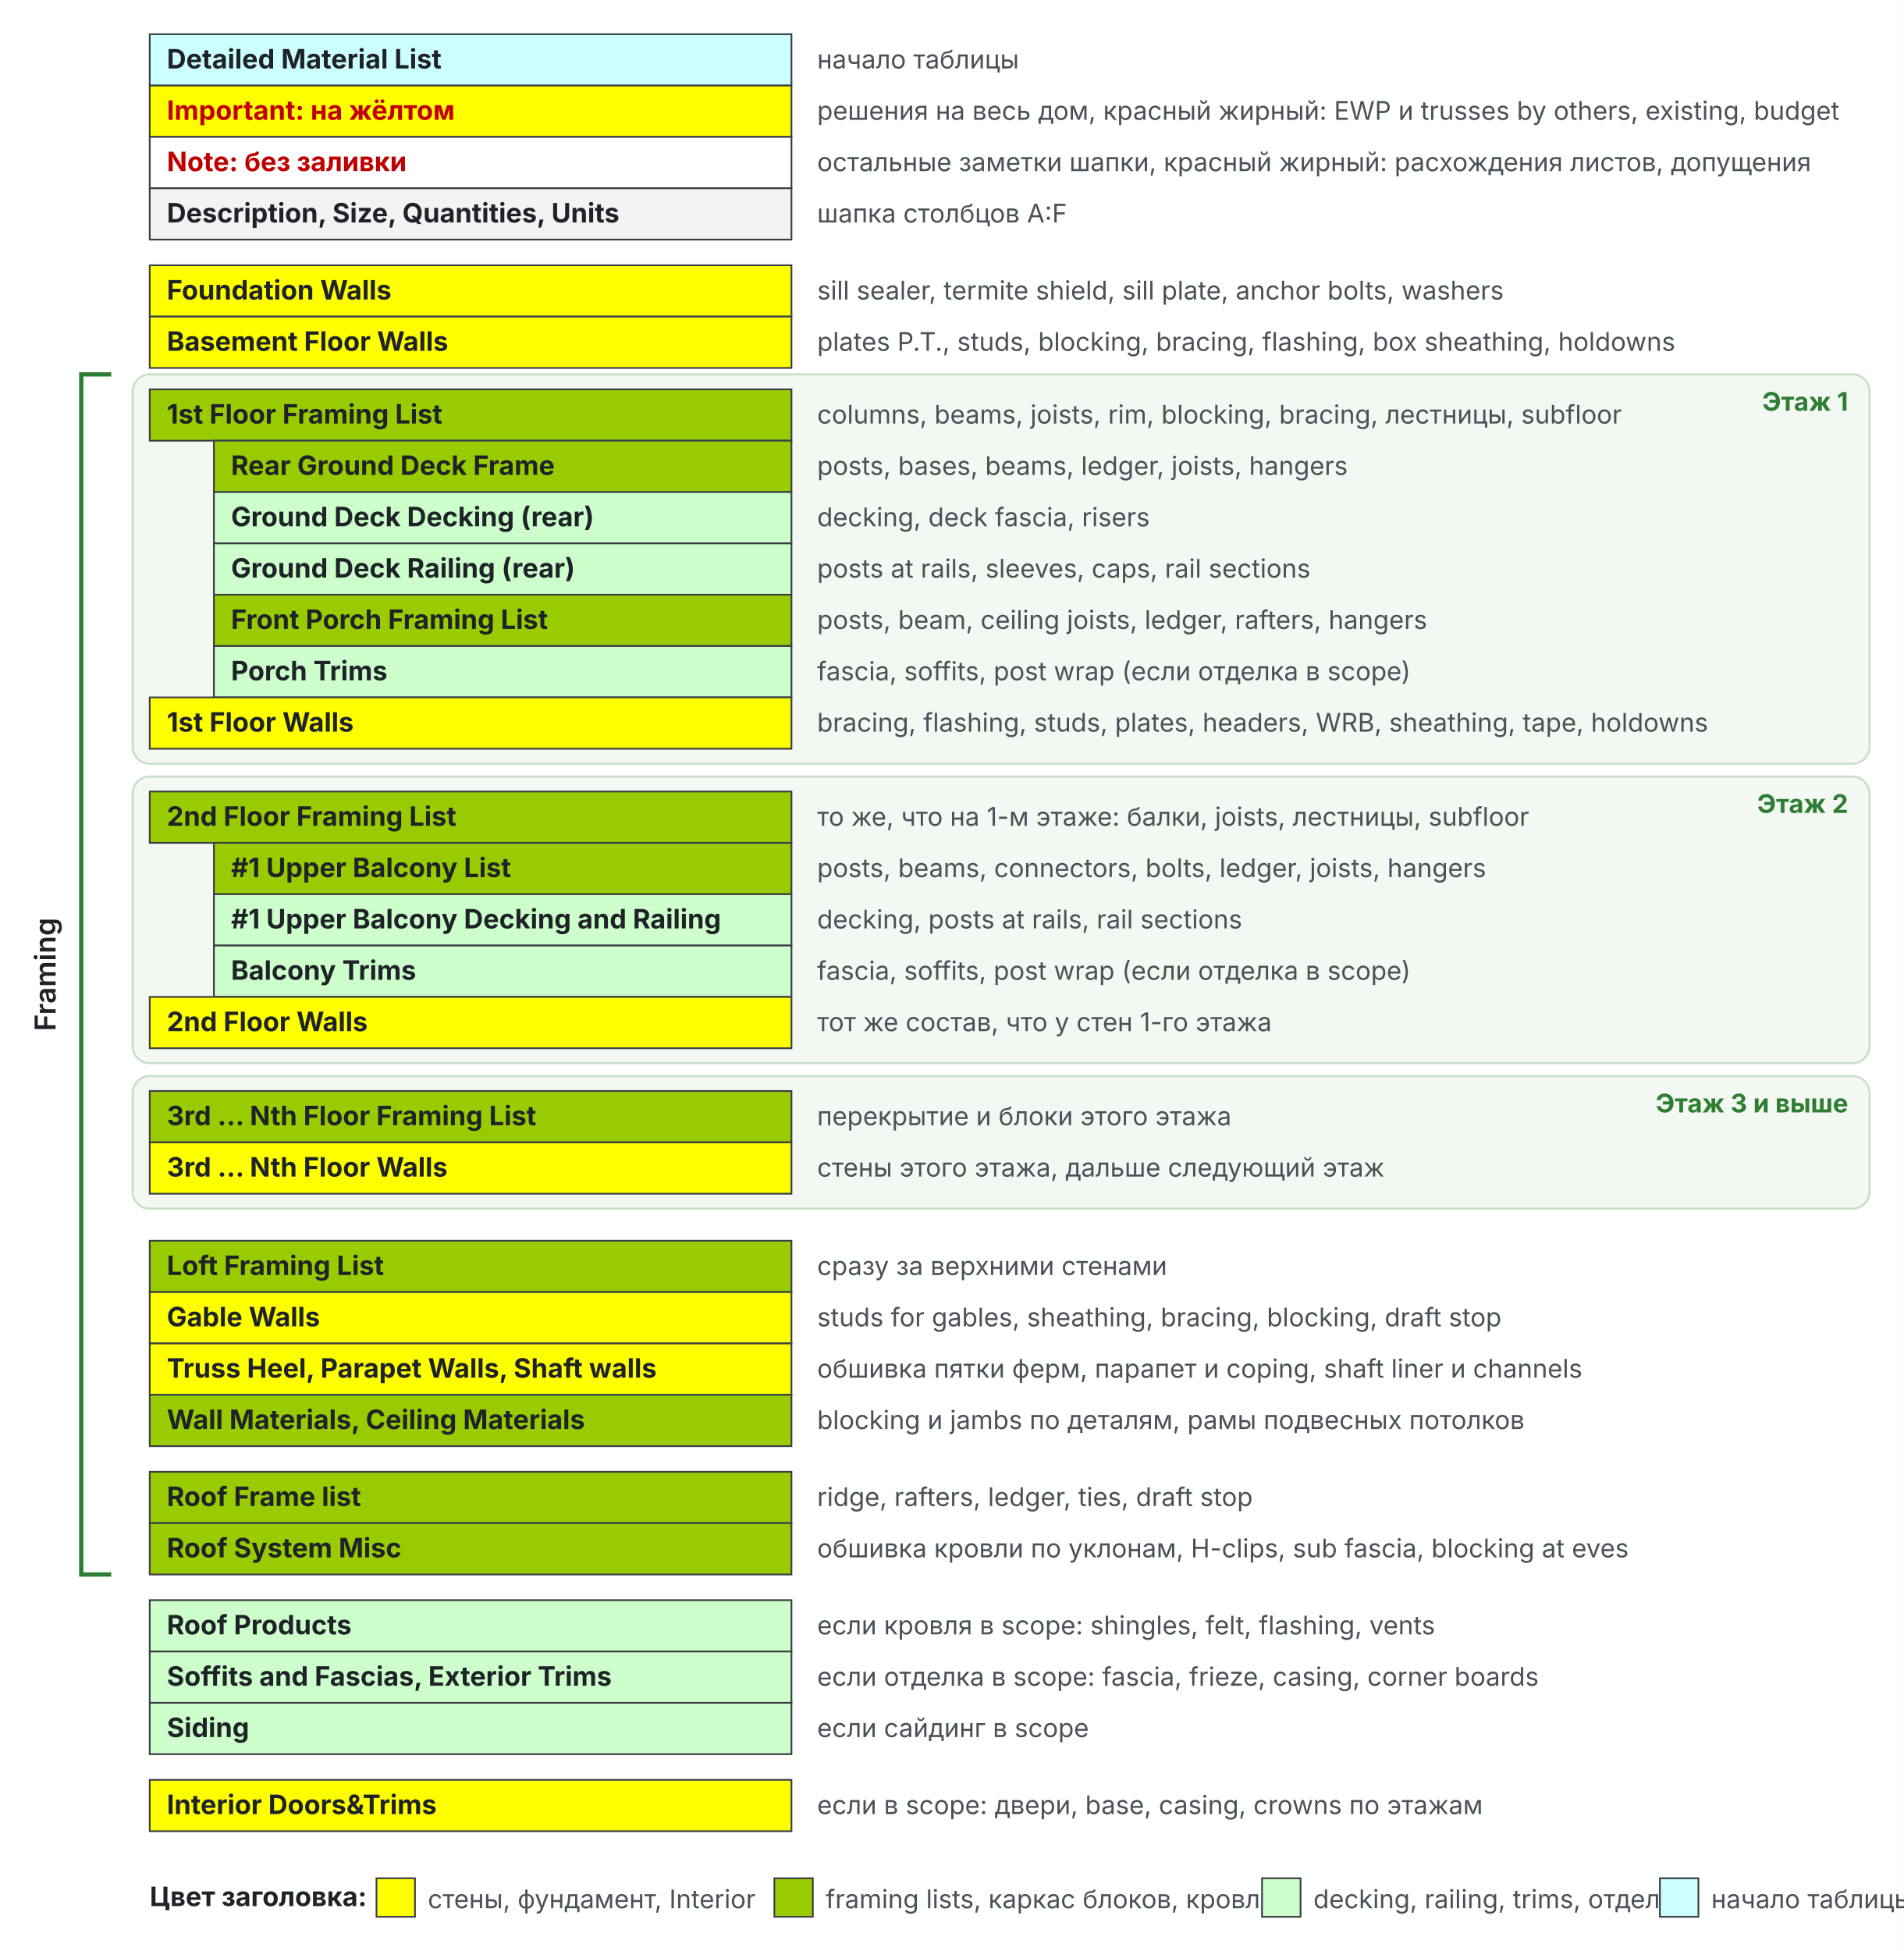
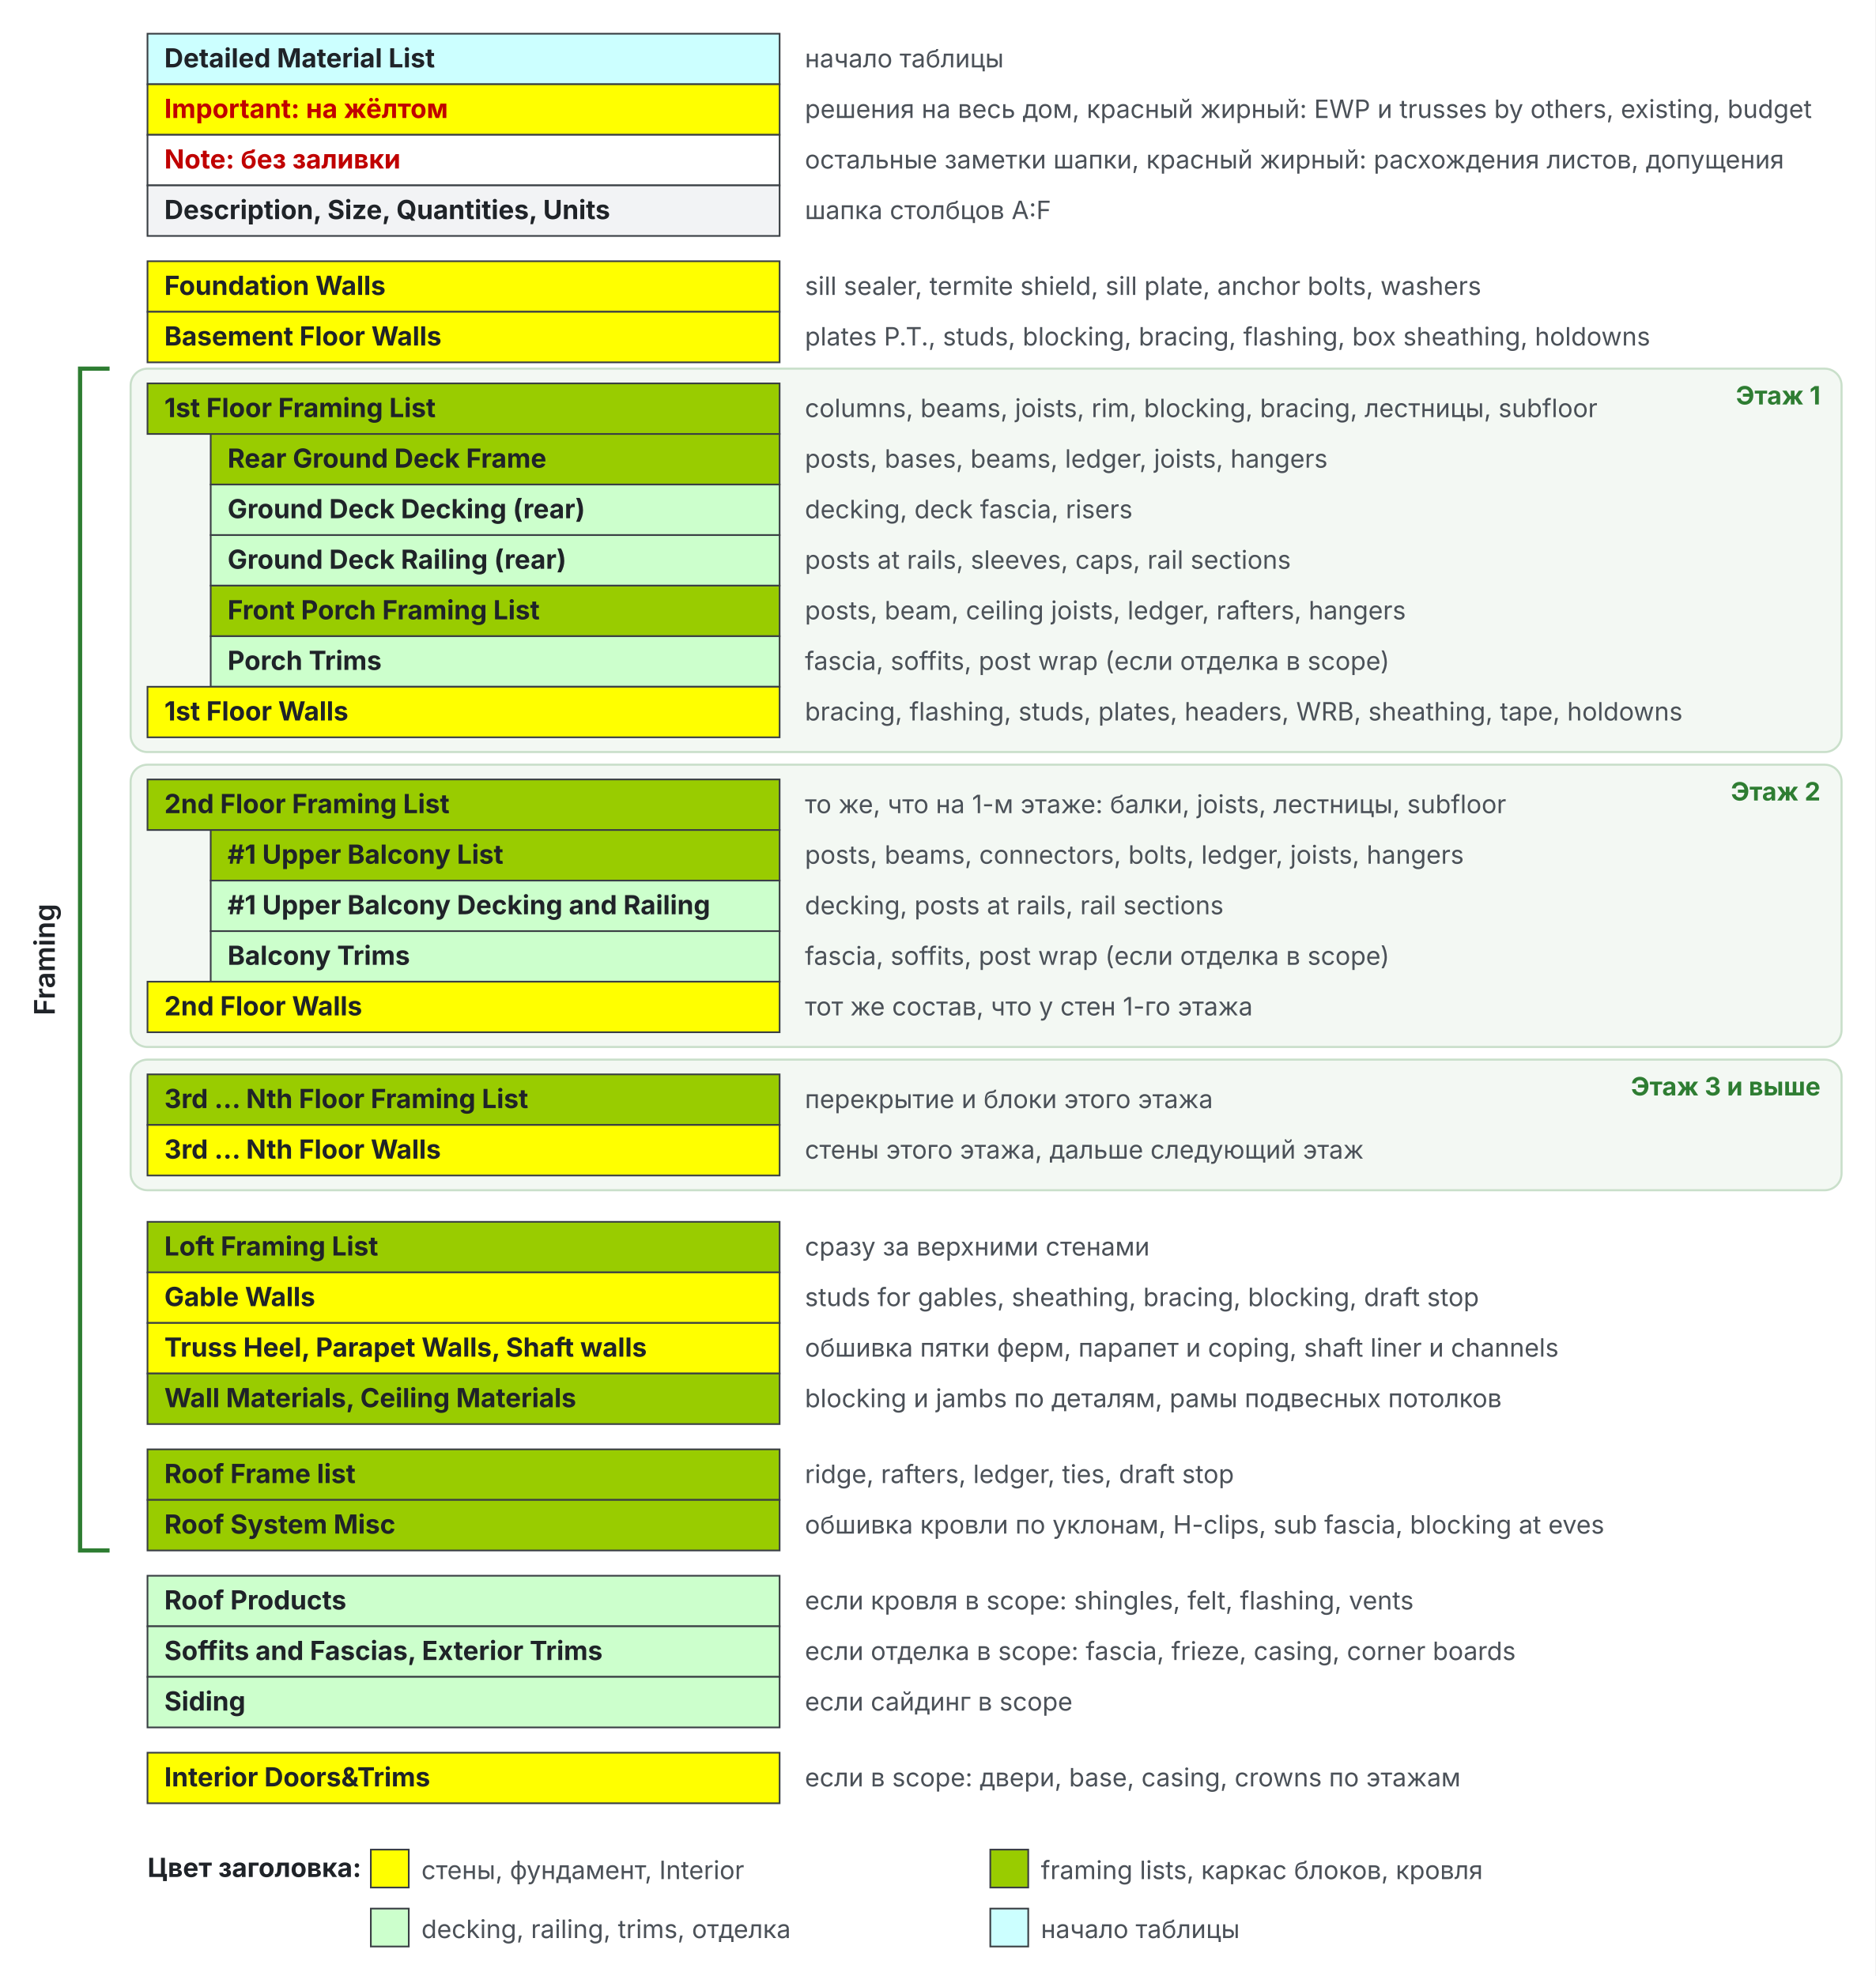
- <svg xmlns="http://www.w3.org/2000/svg" width="890" height="912" viewBox="0 0 890 912" role="img" aria-labelledby="t d">
+ <svg xmlns="http://www.w3.org/2000/svg" width="890" height="938" viewBox="0 0 890 938" role="img" aria-labelledby="t d">
  <style>text{font-family:Inter,"Segoe UI",Arial,sans-serif;fill:#1f2328}.cb{font-size:12.5px;font-weight:700}.cbr{font-size:12.5px;font-weight:700;fill:#c00000}.d{font-size:12px;fill:#4b5158}.tag{font-size:12px;font-weight:700;fill:#2e7d32}.bt{font-size:13.5px;font-weight:600}</style>
-   <rect width="890" height="912" fill="#ffffff" />
+   <rect width="890" height="938" fill="#ffffff" />
  <rect x="62" y="175" width="812" height="182" rx="8" fill="#f3f8f3" stroke="#c9dfca" stroke-width="1" />
  <text class="tag" x="864" y="192" text-anchor="end">Этаж 1</text>
  <rect x="62" y="363" width="812" height="134" rx="8" fill="#f3f8f3" stroke="#c9dfca" stroke-width="1" />
  <text class="tag" x="864" y="380" text-anchor="end">Этаж 2</text>
  <rect x="62" y="503" width="812" height="62" rx="8" fill="#f3f8f3" stroke="#c9dfca" stroke-width="1" />
  <text class="tag" x="864" y="520" text-anchor="end">Этаж 3 и выше</text>
  <rect x="70" y="16" width="300" height="24" fill="#CCFFFF" stroke="#3a3f44" stroke-width="0.8" />
  <text class="cb" x="78" y="32">Detailed Material List</text>
  <text class="d" x="382" y="32">начало таблицы</text>
  <rect x="70" y="40" width="300" height="24" fill="#FFFF00" stroke="#3a3f44" stroke-width="0.8" />
  <text class="cbr" x="78" y="56">Important: на жёлтом</text>
  <text class="d" x="382" y="56">решения на весь дом, красный жирный: EWP и trusses by others, existing, budget</text>
  <rect x="70" y="64" width="300" height="24" fill="#ffffff" stroke="#3a3f44" stroke-width="0.8" />
  <text class="cbr" x="78" y="80">Note: без заливки</text>
  <text class="d" x="382" y="80">остальные заметки шапки, красный жирный: расхождения листов, допущения</text>
  <rect x="70" y="88" width="300" height="24" fill="#f2f3f5" stroke="#3a3f44" stroke-width="0.8" />
  <text class="cb" x="78" y="104">Description, Size, Quantities, Units</text>
  <text class="d" x="382" y="104">шапка столбцов A:F</text>
  <rect x="70" y="124" width="300" height="24" fill="#FFFF00" stroke="#3a3f44" stroke-width="0.8" />
  <text class="cb" x="78" y="140">Foundation Walls</text>
  <text class="d" x="382" y="140">sill sealer, termite shield, sill plate, anchor bolts, washers</text>
  <rect x="70" y="148" width="300" height="24" fill="#FFFF00" stroke="#3a3f44" stroke-width="0.8" />
  <text class="cb" x="78" y="164">Basement Floor Walls</text>
  <text class="d" x="382" y="164">plates P.T., studs, blocking, bracing, flashing, box sheathing, holdowns</text>
  <rect x="70" y="182" width="300" height="24" fill="#99CC00" stroke="#3a3f44" stroke-width="0.8" />
  <text class="cb" x="78" y="198">1st Floor Framing List</text>
  <text class="d" x="382" y="198">columns, beams, joists, rim, blocking, bracing, лестницы, subfloor</text>
  <rect x="100" y="206" width="270" height="24" fill="#99CC00" stroke="#3a3f44" stroke-width="0.8" />
  <text class="cb" x="108" y="222">Rear Ground Deck Frame</text>
  <text class="d" x="382" y="222">posts, bases, beams, ledger, joists, hangers</text>
  <rect x="100" y="230" width="270" height="24" fill="#CCFFCC" stroke="#3a3f44" stroke-width="0.8" />
  <text class="cb" x="108" y="246">Ground Deck Decking (rear)</text>
  <text class="d" x="382" y="246">decking, deck fascia, risers</text>
  <rect x="100" y="254" width="270" height="24" fill="#CCFFCC" stroke="#3a3f44" stroke-width="0.8" />
  <text class="cb" x="108" y="270">Ground Deck Railing (rear)</text>
  <text class="d" x="382" y="270">posts at rails, sleeves, caps, rail sections</text>
  <rect x="100" y="278" width="270" height="24" fill="#99CC00" stroke="#3a3f44" stroke-width="0.8" />
  <text class="cb" x="108" y="294">Front Porch Framing List</text>
  <text class="d" x="382" y="294">posts, beam, ceiling joists, ledger, rafters, hangers</text>
  <rect x="100" y="302" width="270" height="24" fill="#CCFFCC" stroke="#3a3f44" stroke-width="0.8" />
  <text class="cb" x="108" y="318">Porch Trims</text>
  <text class="d" x="382" y="318">fascia, soffits, post wrap (если отделка в scope)</text>
  <rect x="70" y="326" width="300" height="24" fill="#FFFF00" stroke="#3a3f44" stroke-width="0.8" />
  <text class="cb" x="78" y="342">1st Floor Walls</text>
  <text class="d" x="382" y="342">bracing, flashing, studs, plates, headers, WRB, sheathing, tape, holdowns</text>
  <rect x="70" y="370" width="300" height="24" fill="#99CC00" stroke="#3a3f44" stroke-width="0.8" />
  <text class="cb" x="78" y="386">2nd Floor Framing List</text>
  <text class="d" x="382" y="386">то же, что на 1-м этаже: балки, joists, лестницы, subfloor</text>
  <rect x="100" y="394" width="270" height="24" fill="#99CC00" stroke="#3a3f44" stroke-width="0.8" />
  <text class="cb" x="108" y="410">#1 Upper Balcony List</text>
  <text class="d" x="382" y="410">posts, beams, connectors, bolts, ledger, joists, hangers</text>
  <rect x="100" y="418" width="270" height="24" fill="#CCFFCC" stroke="#3a3f44" stroke-width="0.8" />
  <text class="cb" x="108" y="434">#1 Upper Balcony Decking and Railing</text>
  <text class="d" x="382" y="434">decking, posts at rails, rail sections</text>
  <rect x="100" y="442" width="270" height="24" fill="#CCFFCC" stroke="#3a3f44" stroke-width="0.8" />
  <text class="cb" x="108" y="458">Balcony Trims</text>
  <text class="d" x="382" y="458">fascia, soffits, post wrap (если отделка в scope)</text>
  <rect x="70" y="466" width="300" height="24" fill="#FFFF00" stroke="#3a3f44" stroke-width="0.8" />
  <text class="cb" x="78" y="482">2nd Floor Walls</text>
  <text class="d" x="382" y="482">тот же состав, что у стен 1-го этажа</text>
  <rect x="70" y="510" width="300" height="24" fill="#99CC00" stroke="#3a3f44" stroke-width="0.8" />
  <text class="cb" x="78" y="526">3rd ... Nth Floor Framing List</text>
  <text class="d" x="382" y="526">перекрытие и блоки этого этажа</text>
  <rect x="70" y="534" width="300" height="24" fill="#FFFF00" stroke="#3a3f44" stroke-width="0.8" />
  <text class="cb" x="78" y="550">3rd ... Nth Floor Walls</text>
  <text class="d" x="382" y="550">стены этого этажа, дальше следующий этаж</text>
  <rect x="70" y="580" width="300" height="24" fill="#99CC00" stroke="#3a3f44" stroke-width="0.8" />
  <text class="cb" x="78" y="596">Loft Framing List</text>
  <text class="d" x="382" y="596">сразу за верхними стенами</text>
  <rect x="70" y="604" width="300" height="24" fill="#FFFF00" stroke="#3a3f44" stroke-width="0.8" />
  <text class="cb" x="78" y="620">Gable Walls</text>
  <text class="d" x="382" y="620">studs for gables, sheathing, bracing, blocking, draft stop</text>
  <rect x="70" y="628" width="300" height="24" fill="#FFFF00" stroke="#3a3f44" stroke-width="0.8" />
  <text class="cb" x="78" y="644">Truss Heel, Parapet Walls, Shaft walls</text>
  <text class="d" x="382" y="644">обшивка пятки ферм, парапет и coping, shaft liner и channels</text>
  <rect x="70" y="652" width="300" height="24" fill="#99CC00" stroke="#3a3f44" stroke-width="0.8" />
  <text class="cb" x="78" y="668">Wall Materials, Ceiling Materials</text>
  <text class="d" x="382" y="668">blocking и jambs по деталям, рамы подвесных потолков</text>
  <rect x="70" y="688" width="300" height="24" fill="#99CC00" stroke="#3a3f44" stroke-width="0.8" />
  <text class="cb" x="78" y="704">Roof Frame list</text>
  <text class="d" x="382" y="704">ridge, rafters, ledger, ties, draft stop</text>
  <rect x="70" y="712" width="300" height="24" fill="#99CC00" stroke="#3a3f44" stroke-width="0.8" />
  <text class="cb" x="78" y="728">Roof System Misc</text>
  <text class="d" x="382" y="728">обшивка кровли по уклонам, H-clips, sub fascia, blocking at eves</text>
  <rect x="70" y="748" width="300" height="24" fill="#CCFFCC" stroke="#3a3f44" stroke-width="0.8" />
  <text class="cb" x="78" y="764">Roof Products</text>
  <text class="d" x="382" y="764">если кровля в scope: shingles, felt, flashing, vents</text>
  <rect x="70" y="772" width="300" height="24" fill="#CCFFCC" stroke="#3a3f44" stroke-width="0.8" />
  <text class="cb" x="78" y="788">Soffits and Fascias, Exterior Trims</text>
  <text class="d" x="382" y="788">если отделка в scope: fascia, frieze, casing, corner boards</text>
  <rect x="70" y="796" width="300" height="24" fill="#CCFFCC" stroke="#3a3f44" stroke-width="0.8" />
  <text class="cb" x="78" y="812">Siding</text>
  <text class="d" x="382" y="812">если сайдинг в scope</text>
  <rect x="70" y="832" width="300" height="24" fill="#FFFF00" stroke="#3a3f44" stroke-width="0.8" />
  <text class="cb" x="78" y="848">Interior Doors&amp;Trims</text>
  <text class="d" x="382" y="848">если в scope: двери, base, casing, crowns по этажам</text>
  <path d="M52,175 L38,175 L38,736 L52,736" fill="none" stroke="#2e7d32" stroke-width="2" />
  <text transform="rotate(-90 26 455.5)" class="bt" x="26" y="455.5" text-anchor="middle">Framing</text>
  <text class="cb" x="70" y="891">Цвет заголовка:</text>
  <rect x="176" y="878" width="18" height="18" fill="#FFFF00" stroke="#3a3f44" stroke-width="0.8" />
  <text class="d" x="200" y="892">стены, фундамент, Interior</text>
-   <rect x="362" y="878" width="18" height="18" fill="#99CC00" stroke="#3a3f44" stroke-width="0.8" />
-   <text class="d" x="386" y="892">framing lists, каркас блоков, кровля</text>
-   <rect x="590" y="878" width="18" height="18" fill="#CCFFCC" stroke="#3a3f44" stroke-width="0.8" />
-   <text class="d" x="614" y="892">decking, railing, trims, отделка</text>
-   <rect x="776" y="878" width="18" height="18" fill="#CCFFFF" stroke="#3a3f44" stroke-width="0.8" />
-   <text class="d" x="800" y="892">начало таблицы</text>
+   <rect x="470" y="878" width="18" height="18" fill="#99CC00" stroke="#3a3f44" stroke-width="0.8" />
+   <text class="d" x="494" y="892">framing lists, каркас блоков, кровля</text>
+   <rect x="176" y="906" width="18" height="18" fill="#CCFFCC" stroke="#3a3f44" stroke-width="0.8" />
+   <text class="d" x="200" y="920">decking, railing, trims, отделка</text>
+   <rect x="470" y="906" width="18" height="18" fill="#CCFFFF" stroke="#3a3f44" stroke-width="0.8" />
+   <text class="d" x="494" y="920">начало таблицы</text>
</svg>
